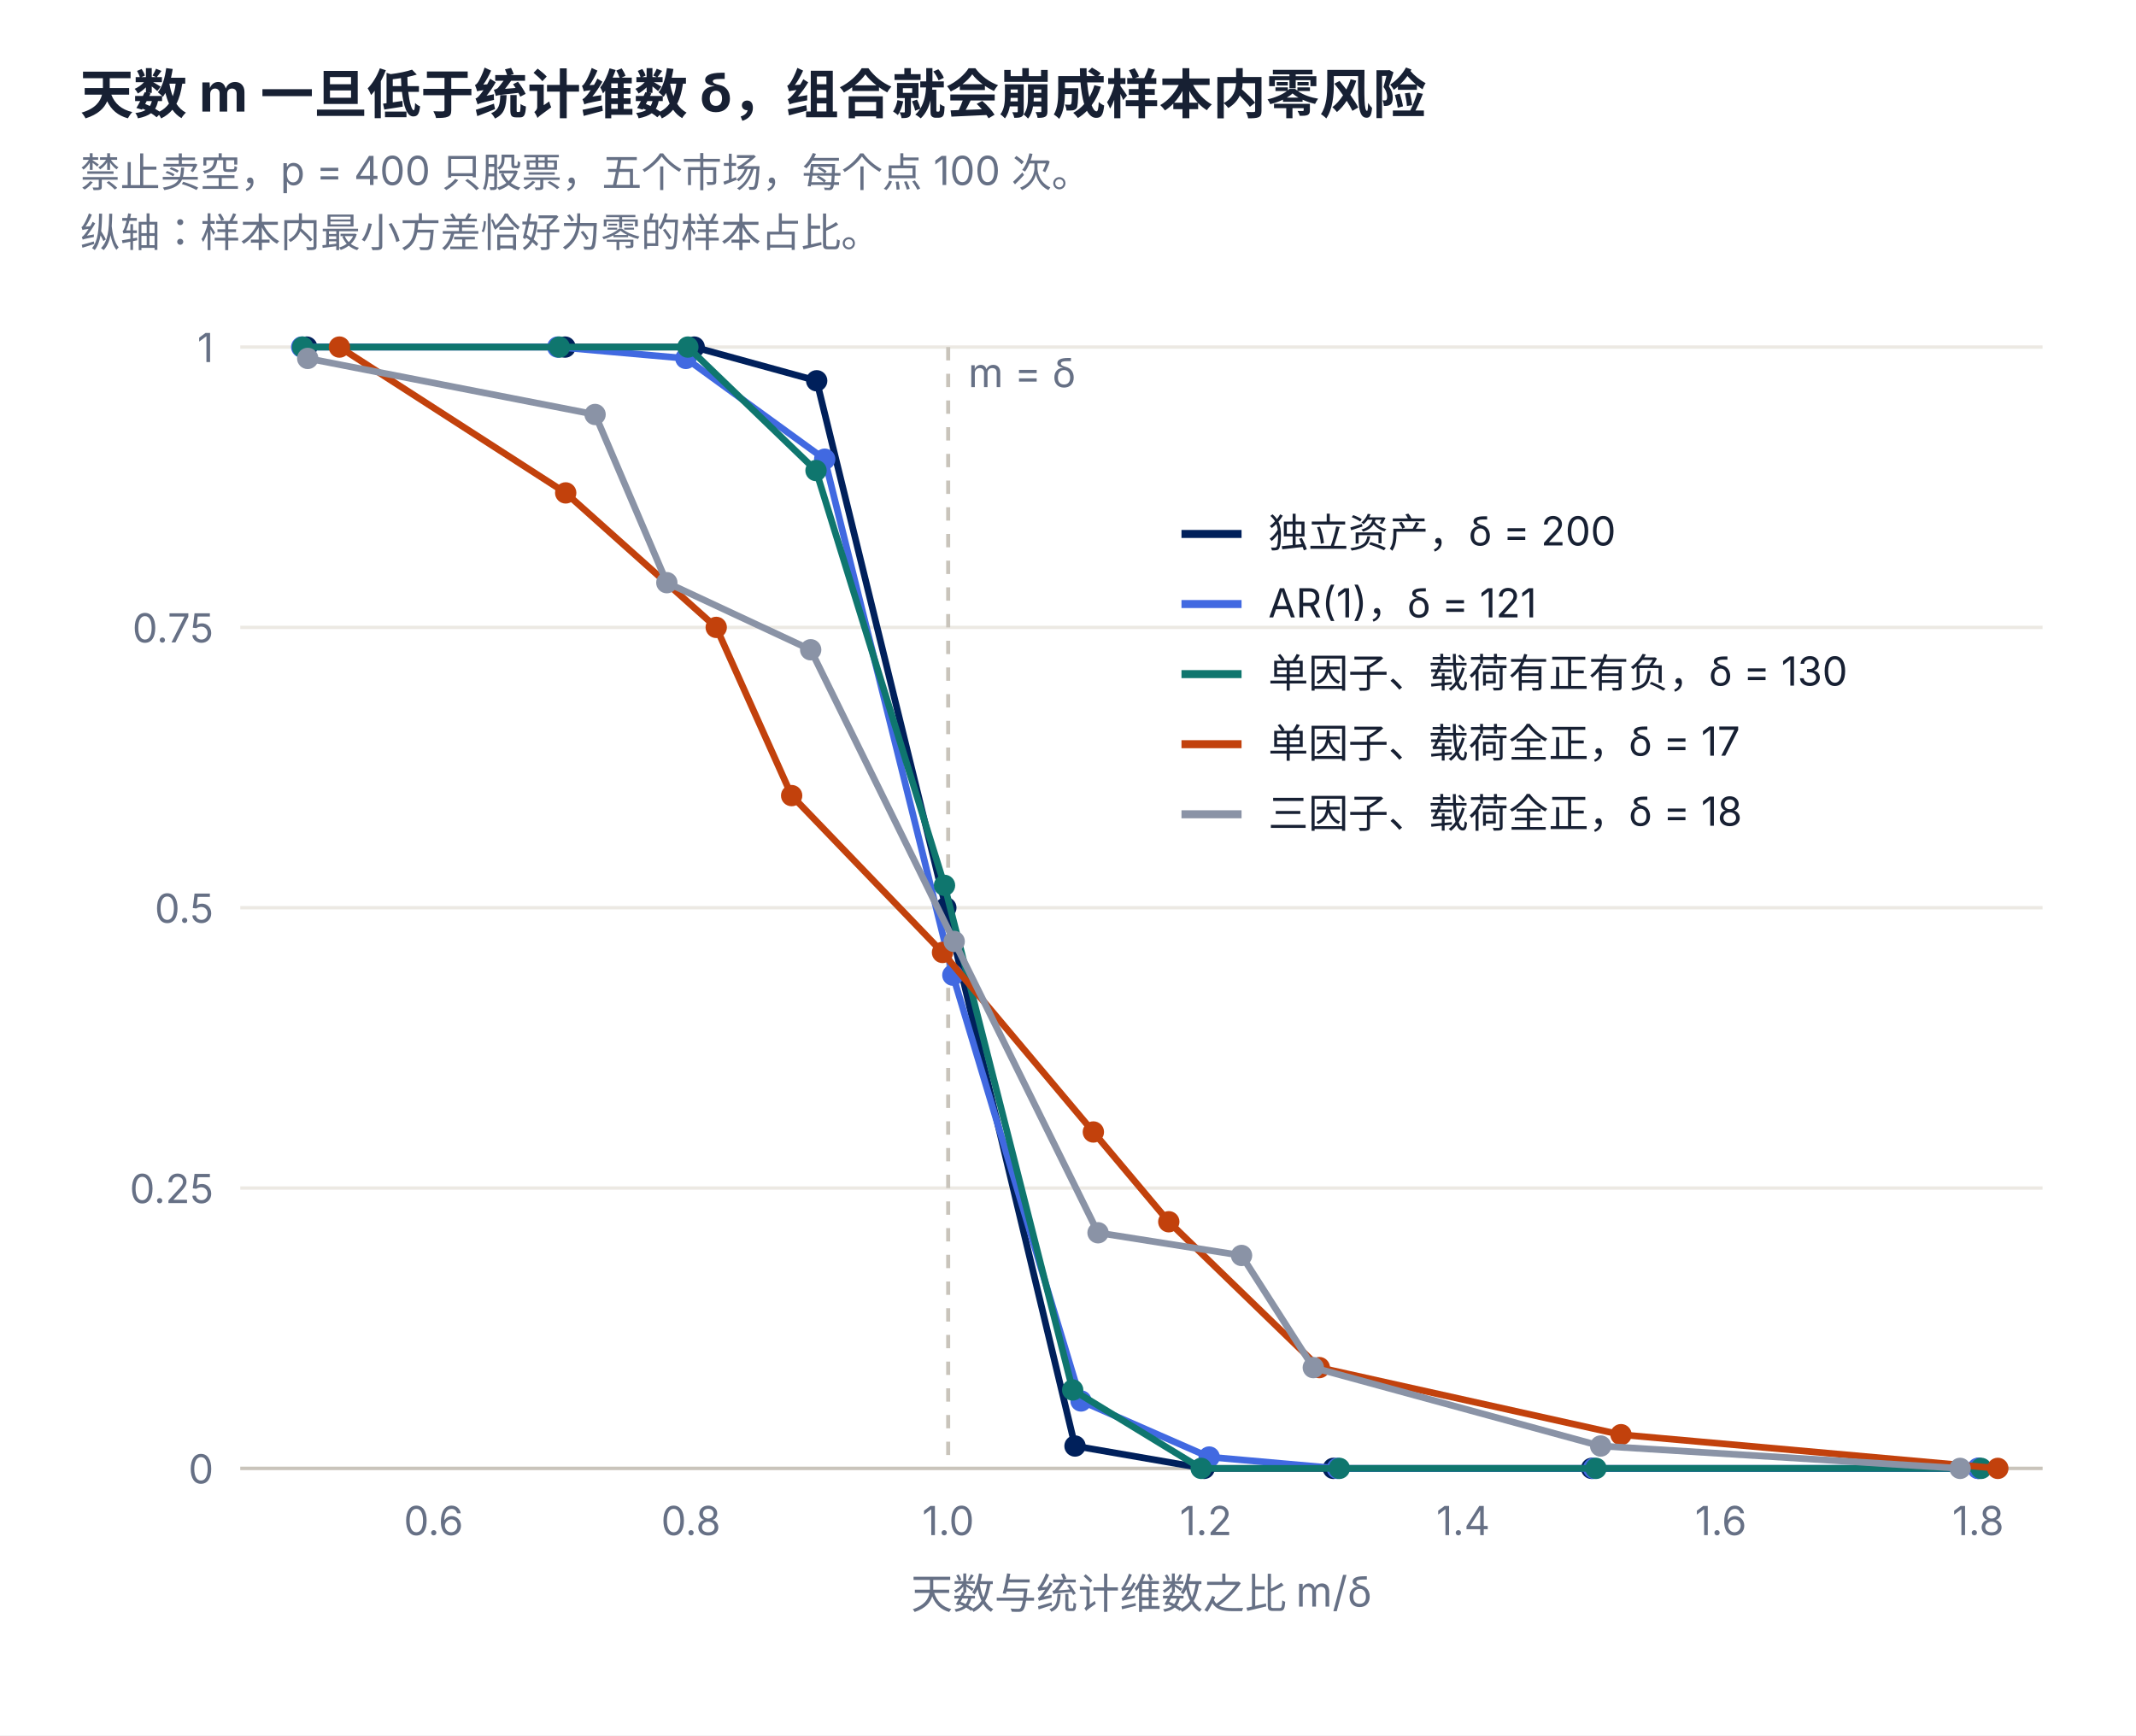
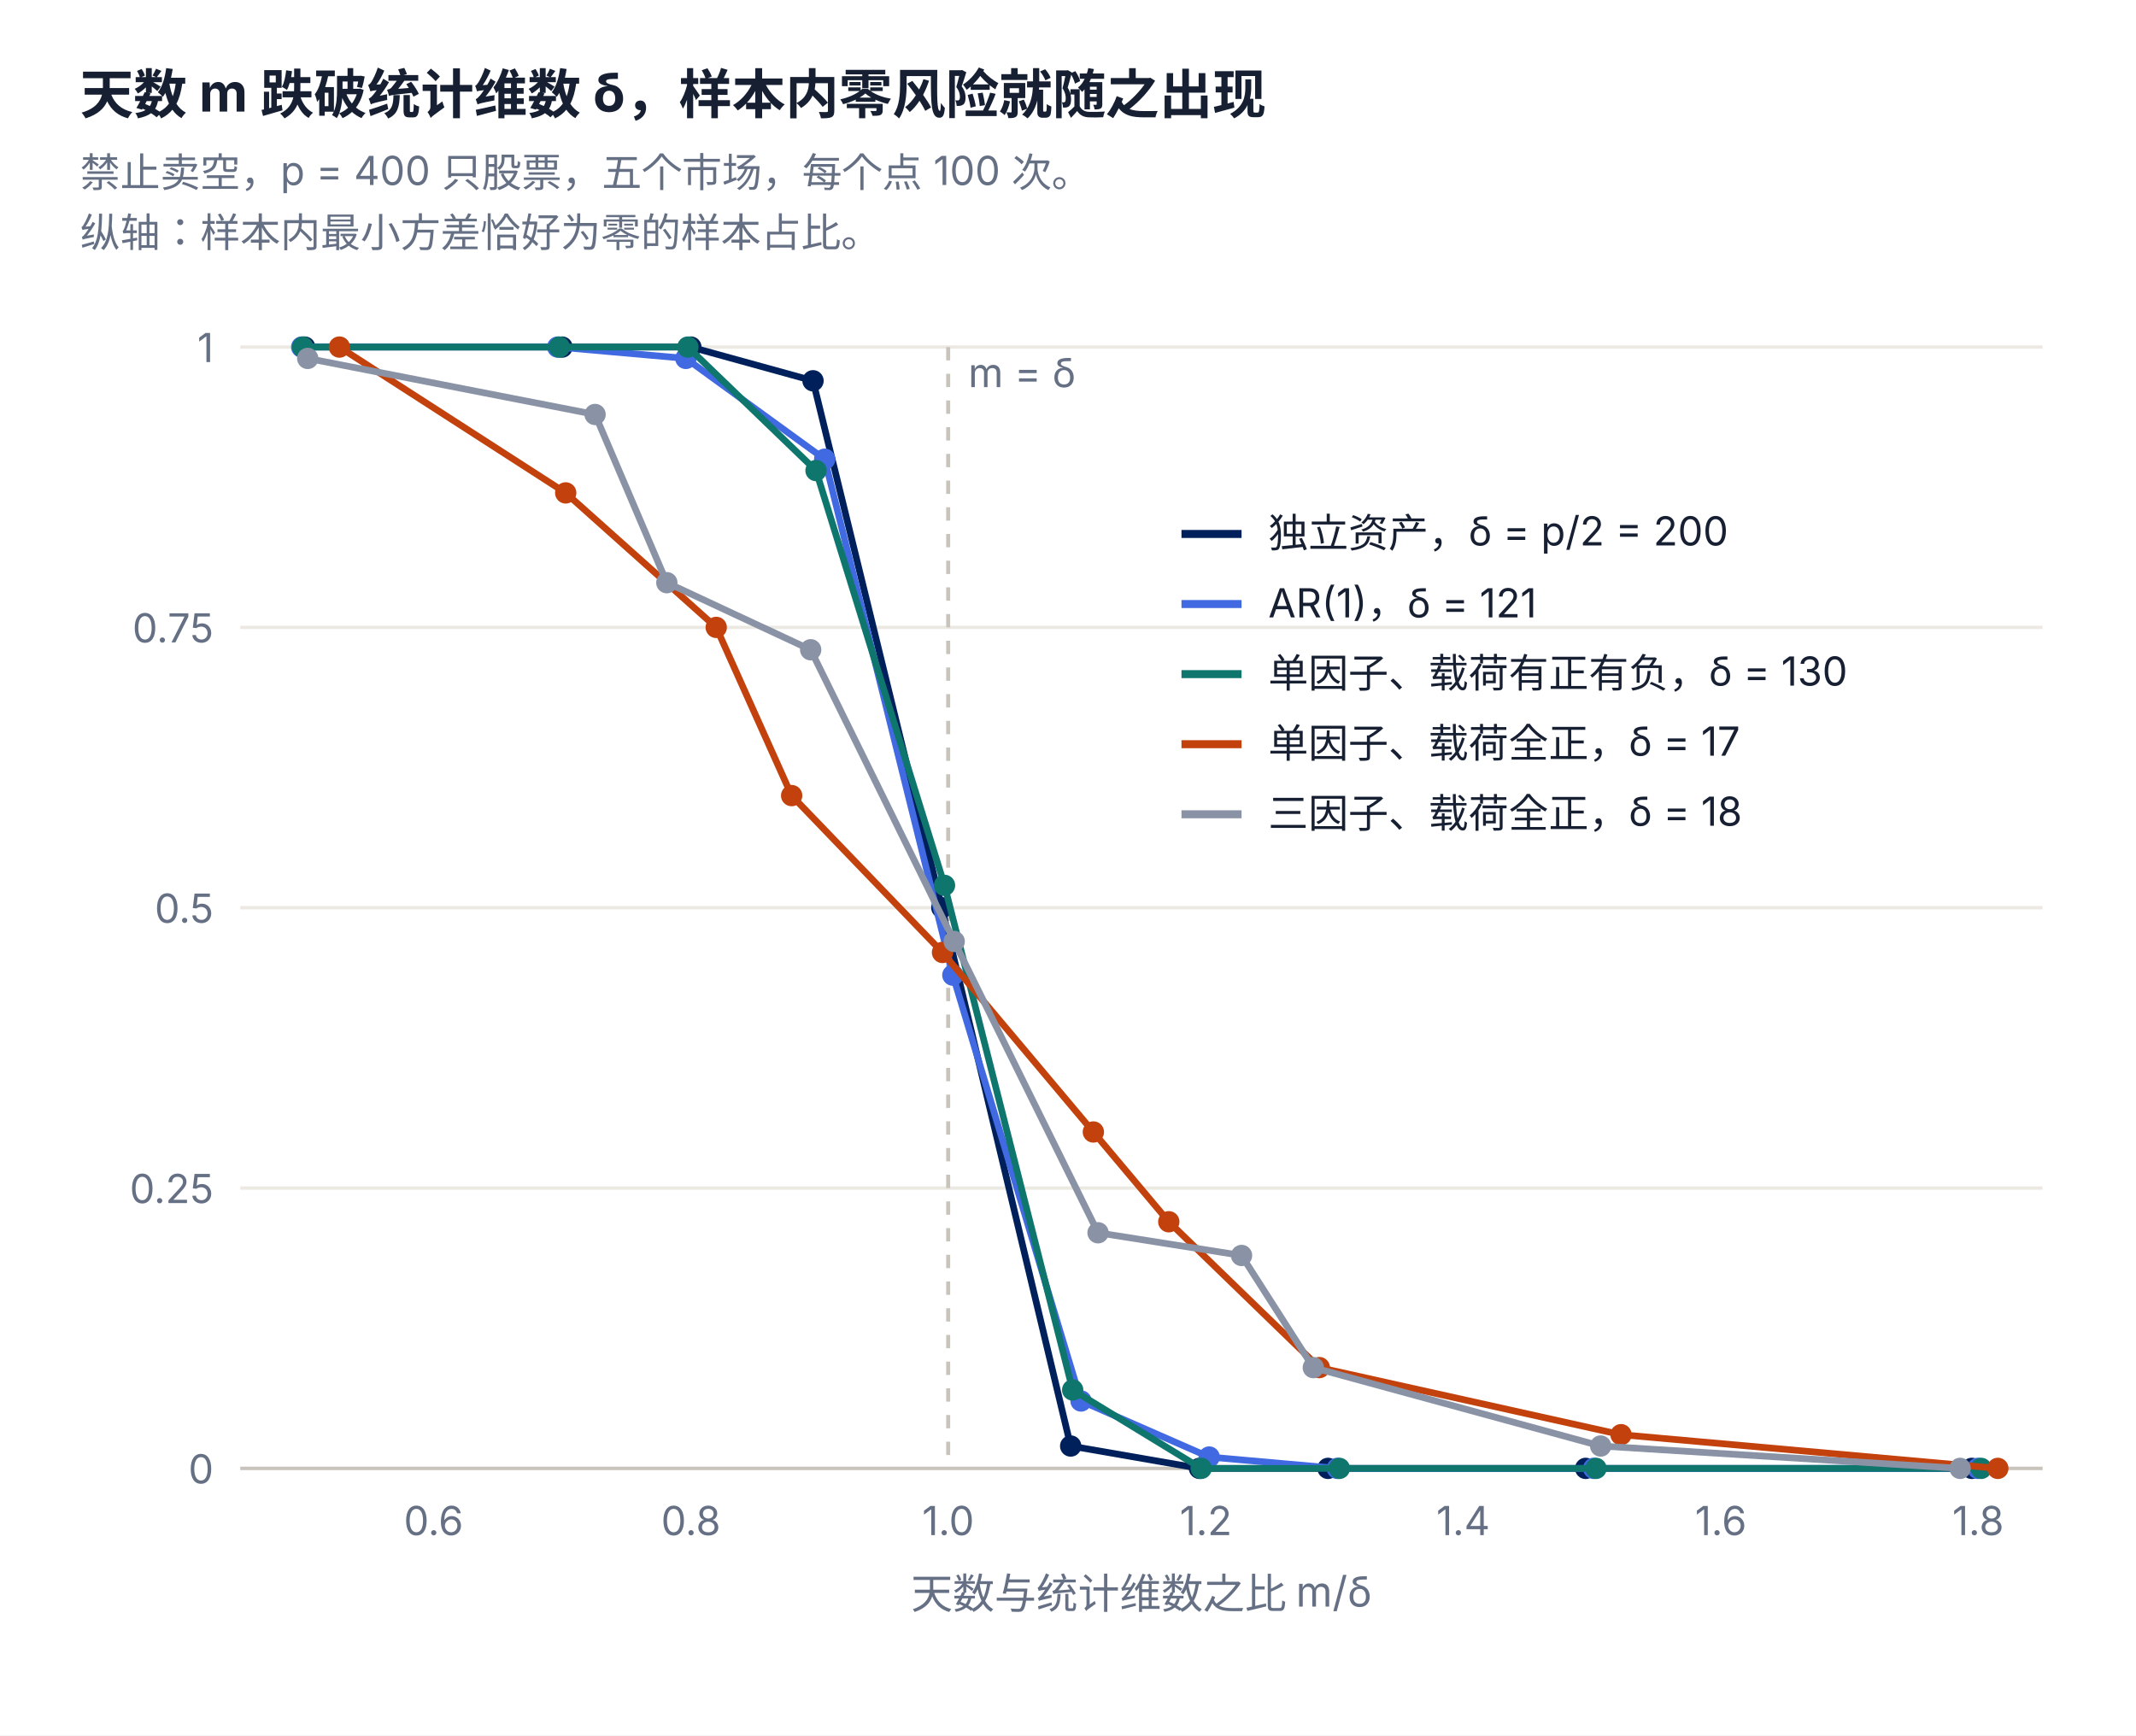
- <svg xmlns="http://www.w3.org/2000/svg" width="640" height="520" viewBox="0 0 640 520" role="img" aria-label="天数 m 一旦低于统计维数 δ，组合就会崩成样本内零风险" font-family="Inter, -apple-system, BlinkMacSystemFont, 'Segoe UI', 'Helvetica Neue', Arial, sans-serif">
+ <svg xmlns="http://www.w3.org/2000/svg" width="640" height="520" viewBox="0 0 640 520" role="img" aria-label="天数 m 跌破统计维数 δ，样本内零风险就随之出现" font-family="Inter, -apple-system, BlinkMacSystemFont, 'Segoe UI', 'Helvetica Neue', Arial, sans-serif">
  <rect width="640" height="520" fill="#ffffff" />
-   <text x="24.0" y="34.0" font-size="16" fill="#172033" text-anchor="start" font-weight="650">天数 m 一旦低于统计维数 δ，组合就会崩成样本内零风险</text>
+   <text x="24.0" y="34.0" font-size="16" fill="#172033" text-anchor="start" font-weight="650">天数 m 跌破统计维数 δ，样本内零风险就随之出现</text>
  <text x="24.0" y="56.0" font-size="12" fill="#667085" text-anchor="start" font-weight="400">禁止卖空，p = 400 只股票，五个市场，每个点 100 次。</text>
  <text x="24.0" y="74.0" font-size="12" fill="#667085" text-anchor="start" font-weight="400">纵轴：样本内最小方差恰好为零的样本占比。</text>
  <line x1="72" x2="612" y1="440.0" y2="440.0" stroke="#ece9e3" stroke-width="1" />
  <text x="64.0" y="444.5" font-size="12" fill="#667085" text-anchor="end" font-weight="400">0</text>
  <line x1="72" x2="612" y1="356.0" y2="356.0" stroke="#ece9e3" stroke-width="1" />
  <text x="64.0" y="360.5" font-size="12" fill="#667085" text-anchor="end" font-weight="400">0.25</text>
  <line x1="72" x2="612" y1="272.0" y2="272.0" stroke="#ece9e3" stroke-width="1" />
  <text x="64.0" y="276.5" font-size="12" fill="#667085" text-anchor="end" font-weight="400">0.5</text>
  <line x1="72" x2="612" y1="188.0" y2="188.0" stroke="#ece9e3" stroke-width="1" />
  <text x="64.0" y="192.5" font-size="12" fill="#667085" text-anchor="end" font-weight="400">0.75</text>
  <line x1="72" x2="612" y1="104.0" y2="104.0" stroke="#ece9e3" stroke-width="1" />
  <text x="64.0" y="108.5" font-size="12" fill="#667085" text-anchor="end" font-weight="400">1</text>
  <text x="129.9" y="460.0" font-size="12" fill="#667085" text-anchor="middle" font-weight="400">0.6</text>
  <text x="207.0" y="460.0" font-size="12" fill="#667085" text-anchor="middle" font-weight="400">0.8</text>
  <text x="284.1" y="460.0" font-size="12" fill="#667085" text-anchor="middle" font-weight="400">1.0</text>
  <text x="361.3" y="460.0" font-size="12" fill="#667085" text-anchor="middle" font-weight="400">1.2</text>
  <text x="438.4" y="460.0" font-size="12" fill="#667085" text-anchor="middle" font-weight="400">1.4</text>
  <text x="515.6" y="460.0" font-size="12" fill="#667085" text-anchor="middle" font-weight="400">1.6</text>
  <text x="592.7" y="460.0" font-size="12" fill="#667085" text-anchor="middle" font-weight="400">1.8</text>
  <line x1="72" x2="612" y1="440" y2="440" stroke="#c9c4bb" stroke-width="1" />
  <text x="342.0" y="482.0" font-size="12.5" fill="#667085" text-anchor="middle" font-weight="400">天数与统计维数之比 m/δ</text>
  <line x1="284.1" x2="284.1" y1="104" y2="440" stroke="#c9c4bb" stroke-width="1.2" stroke-dasharray="4 4" />
  <text x="290.1" y="116.0" font-size="12" fill="#667085" text-anchor="start" font-weight="400">m = δ</text>
-   <polyline points="91.9,104.0 169.3,104.0 208.0,104.0 244.7,114.1 283.4,272.0 322.1,433.3 360.8,440.0 399.5,440.0 476.9,440.0 592.9,440.0" fill="none" stroke="#00205b" stroke-width="2" />
-   <circle cx="91.9" cy="104.0" r="3.2" fill="#00205b" />
-   <circle cx="169.3" cy="104.0" r="3.2" fill="#00205b" />
-   <circle cx="208.0" cy="104.0" r="3.2" fill="#00205b" />
-   <circle cx="244.7" cy="114.1" r="3.2" fill="#00205b" />
-   <circle cx="283.4" cy="272.0" r="3.2" fill="#00205b" />
-   <circle cx="322.1" cy="433.3" r="3.2" fill="#00205b" />
-   <circle cx="360.8" cy="440.0" r="3.2" fill="#00205b" />
-   <circle cx="399.5" cy="440.0" r="3.2" fill="#00205b" />
-   <circle cx="476.9" cy="440.0" r="3.2" fill="#00205b" />
-   <circle cx="592.9" cy="440.0" r="3.2" fill="#00205b" />
+   <polyline points="91.3,104.0 168.4,104.0 207.0,104.0 243.6,114.1 282.2,272.0 320.8,433.3 359.4,440.0 397.9,440.0 475.1,440.0 590.8,440.0" fill="none" stroke="#00205b" stroke-width="2" />
+   <circle cx="91.3" cy="104.0" r="3.2" fill="#00205b" />
+   <circle cx="168.4" cy="104.0" r="3.2" fill="#00205b" />
+   <circle cx="207.0" cy="104.0" r="3.2" fill="#00205b" />
+   <circle cx="243.6" cy="114.1" r="3.2" fill="#00205b" />
+   <circle cx="282.2" cy="272.0" r="3.2" fill="#00205b" />
+   <circle cx="320.8" cy="433.3" r="3.2" fill="#00205b" />
+   <circle cx="359.4" cy="440.0" r="3.2" fill="#00205b" />
+   <circle cx="397.9" cy="440.0" r="3.2" fill="#00205b" />
+   <circle cx="475.1" cy="440.0" r="3.2" fill="#00205b" />
+   <circle cx="590.8" cy="440.0" r="3.2" fill="#00205b" />
  <polyline points="90.4,104.0 167.1,104.0 205.5,107.4 247.1,137.6 285.5,292.2 323.9,419.8 362.3,436.6 400.7,440.0 477.5,440.0 592.6,440.0" fill="none" stroke="#4169e1" stroke-width="2" />
  <circle cx="90.4" cy="104.0" r="3.2" fill="#4169e1" />
  <circle cx="167.1" cy="104.0" r="3.2" fill="#4169e1" />
  <circle cx="205.5" cy="107.4" r="3.2" fill="#4169e1" />
  <circle cx="247.1" cy="137.6" r="3.2" fill="#4169e1" />
  <circle cx="285.5" cy="292.2" r="3.2" fill="#4169e1" />
  <circle cx="323.9" cy="419.8" r="3.2" fill="#4169e1" />
  <circle cx="362.3" cy="436.6" r="3.2" fill="#4169e1" />
  <circle cx="400.7" cy="440.0" r="3.2" fill="#4169e1" />
  <circle cx="477.5" cy="440.0" r="3.2" fill="#4169e1" />
  <circle cx="592.6" cy="440.0" r="3.2" fill="#4169e1" />
  <polyline points="90.7,104.0 167.6,104.0 206.1,104.0 244.5,141.0 283.0,265.3 321.4,416.5 359.9,440.0 401.3,440.0 478.2,440.0 593.6,440.0" fill="none" stroke="#0f766e" stroke-width="2" />
  <circle cx="90.7" cy="104.0" r="3.2" fill="#0f766e" />
  <circle cx="167.6" cy="104.0" r="3.2" fill="#0f766e" />
  <circle cx="206.1" cy="104.0" r="3.2" fill="#0f766e" />
  <circle cx="244.5" cy="141.0" r="3.2" fill="#0f766e" />
  <circle cx="283.0" cy="265.3" r="3.2" fill="#0f766e" />
  <circle cx="321.4" cy="416.5" r="3.2" fill="#0f766e" />
  <circle cx="359.9" cy="440.0" r="3.2" fill="#0f766e" />
  <circle cx="401.3" cy="440.0" r="3.2" fill="#0f766e" />
  <circle cx="478.2" cy="440.0" r="3.2" fill="#0f766e" />
  <circle cx="593.6" cy="440.0" r="3.2" fill="#0f766e" />
  <polyline points="101.7,104.0 169.5,147.7 214.6,188.0 237.2,238.4 282.4,285.4 327.6,339.2 350.2,366.1 395.3,409.8 485.7,429.9 598.6,440.0" fill="none" stroke="#c2410c" stroke-width="2" />
  <circle cx="101.7" cy="104.0" r="3.2" fill="#c2410c" />
  <circle cx="169.5" cy="147.7" r="3.2" fill="#c2410c" />
  <circle cx="214.6" cy="188.0" r="3.2" fill="#c2410c" />
  <circle cx="237.2" cy="238.4" r="3.2" fill="#c2410c" />
  <circle cx="282.4" cy="285.4" r="3.2" fill="#c2410c" />
  <circle cx="327.6" cy="339.2" r="3.2" fill="#c2410c" />
  <circle cx="350.2" cy="366.1" r="3.2" fill="#c2410c" />
  <circle cx="395.3" cy="409.8" r="3.2" fill="#c2410c" />
  <circle cx="485.7" cy="429.9" r="3.2" fill="#c2410c" />
  <circle cx="598.6" cy="440.0" r="3.2" fill="#c2410c" />
  <polyline points="92.2,107.4 178.3,124.2 199.8,174.6 242.9,194.7 285.9,282.1 329.0,369.4 372.0,376.2 393.5,409.8 479.6,433.3 587.3,440.0" fill="none" stroke="#8a93a6" stroke-width="2" />
  <circle cx="92.2" cy="107.4" r="3.2" fill="#8a93a6" />
  <circle cx="178.3" cy="124.2" r="3.2" fill="#8a93a6" />
  <circle cx="199.8" cy="174.6" r="3.2" fill="#8a93a6" />
  <circle cx="242.9" cy="194.7" r="3.2" fill="#8a93a6" />
  <circle cx="285.9" cy="282.1" r="3.2" fill="#8a93a6" />
  <circle cx="329.0" cy="369.4" r="3.2" fill="#8a93a6" />
  <circle cx="372.0" cy="376.2" r="3.2" fill="#8a93a6" />
  <circle cx="393.5" cy="409.8" r="3.2" fill="#8a93a6" />
  <circle cx="479.6" cy="433.3" r="3.2" fill="#8a93a6" />
  <circle cx="587.3" cy="440.0" r="3.2" fill="#8a93a6" />
  <line x1="354" x2="372" y1="160" y2="160" stroke="#00205b" stroke-width="2.4" />
-   <text x="380.0" y="164.0" font-size="12" fill="#172033" text-anchor="start" font-weight="400">独立资产，δ = 200</text>
+   <text x="380.0" y="164.0" font-size="12" fill="#172033" text-anchor="start" font-weight="400">独立资产，δ = p/2 = 200</text>
  <line x1="354" x2="372" y1="181" y2="181" stroke="#4169e1" stroke-width="2.4" />
  <text x="380.0" y="185.0" font-size="12" fill="#172033" text-anchor="start" font-weight="400">AR(1)，δ = 121</text>
  <line x1="354" x2="372" y1="202" y2="202" stroke="#0f766e" stroke-width="2.4" />
  <text x="380.0" y="206.0" font-size="12" fill="#172033" text-anchor="start" font-weight="400">单因子、载荷有正有负，δ = 130</text>
  <line x1="354" x2="372" y1="223" y2="223" stroke="#c2410c" stroke-width="2.4" />
  <text x="380.0" y="227.0" font-size="12" fill="#172033" text-anchor="start" font-weight="400">单因子、载荷全正，δ = 17</text>
  <line x1="354" x2="372" y1="244" y2="244" stroke="#8a93a6" stroke-width="2.4" />
  <text x="380.0" y="248.0" font-size="12" fill="#172033" text-anchor="start" font-weight="400">三因子、载荷全正，δ = 18</text>
</svg>
